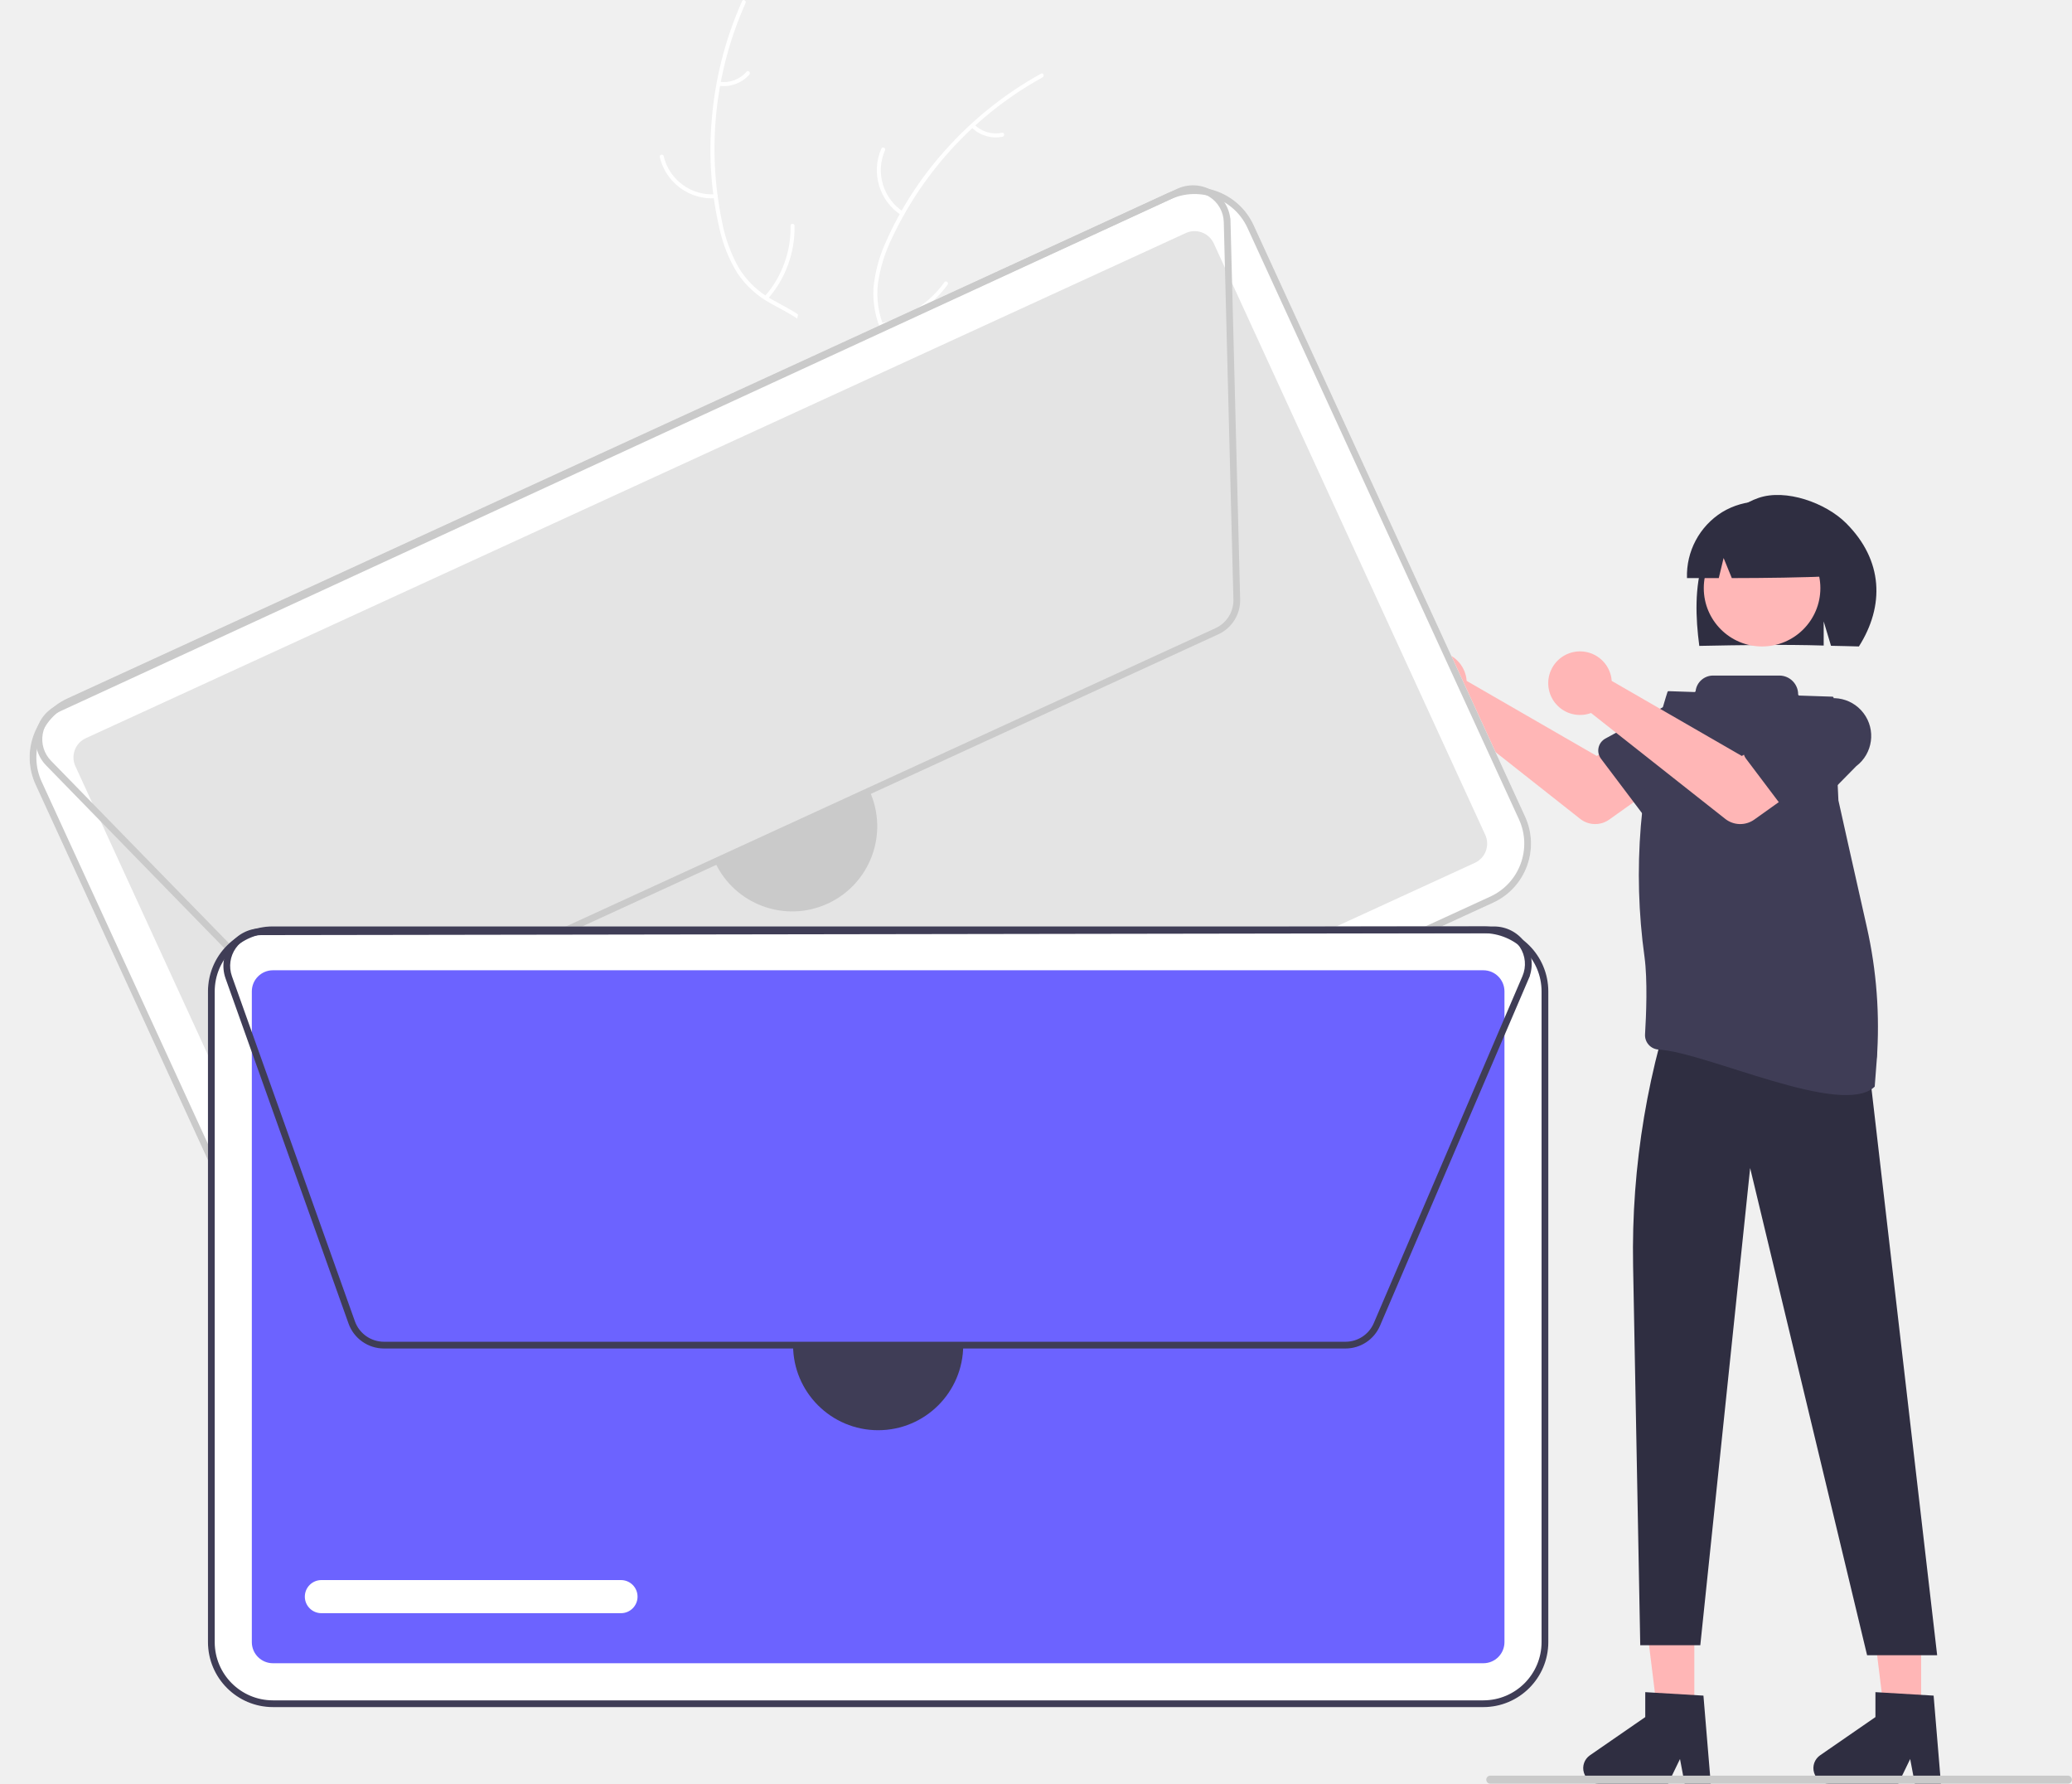
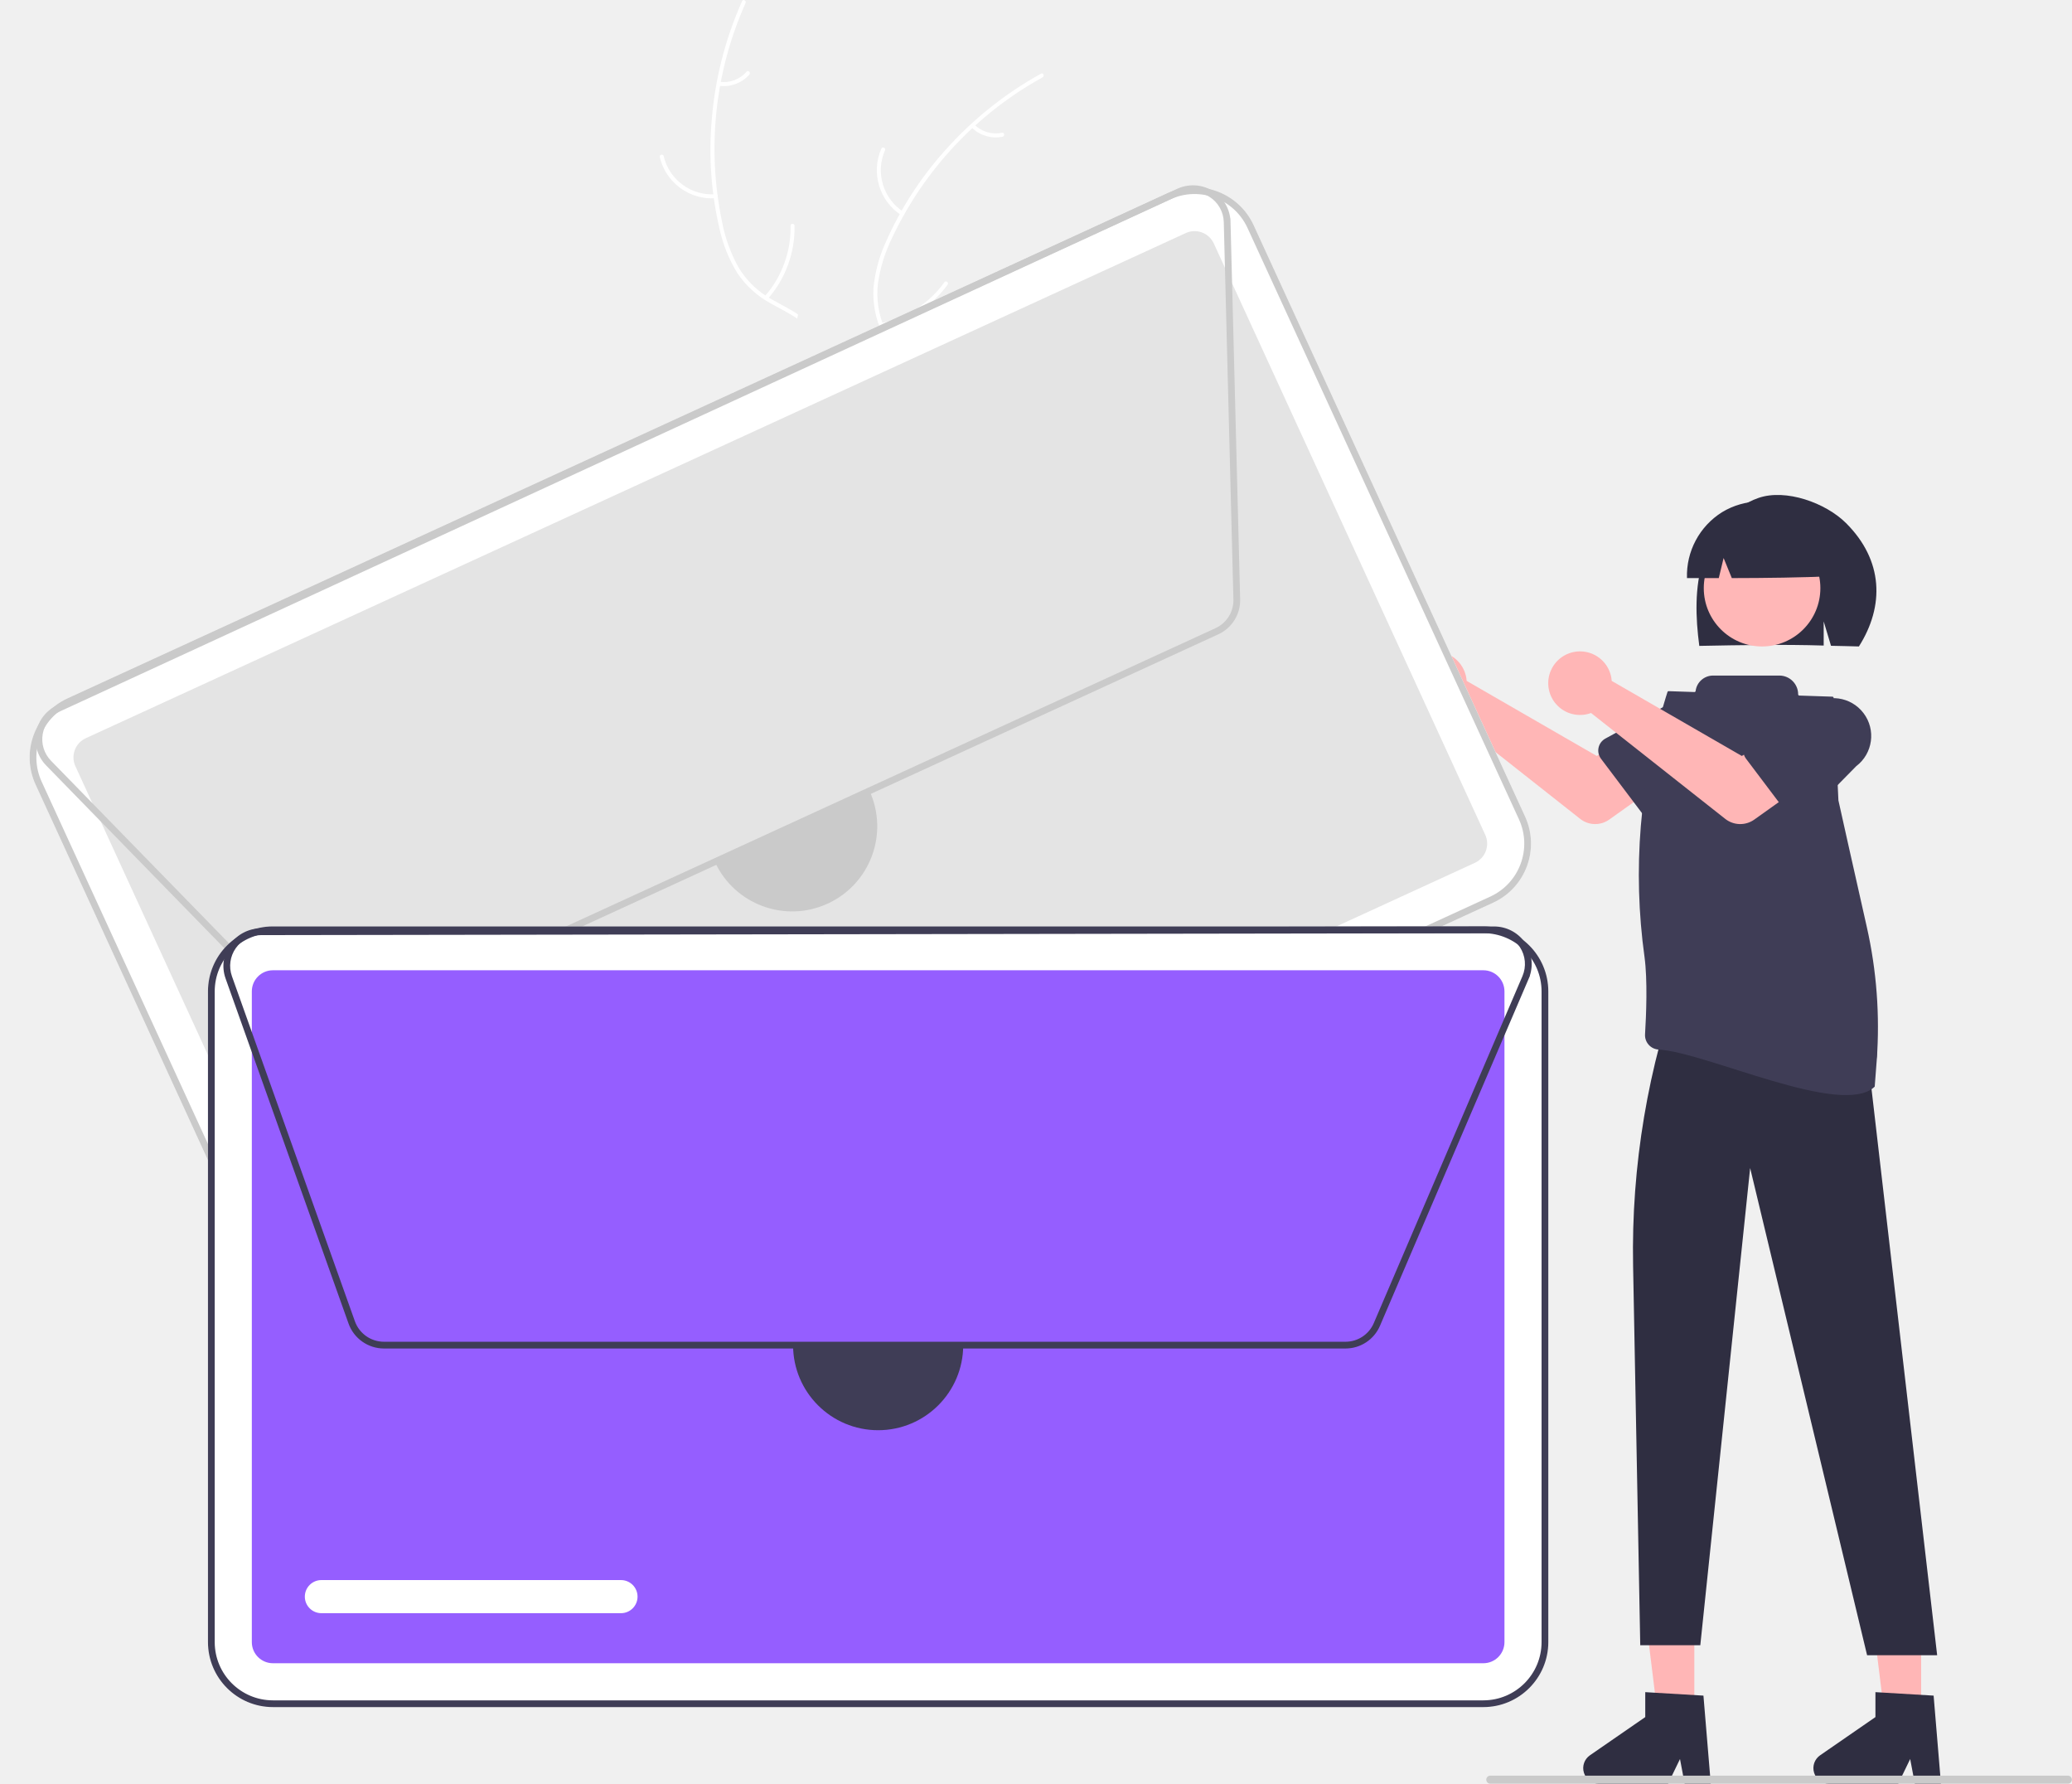
<svg xmlns="http://www.w3.org/2000/svg" data-name="Layer 1" width="614.247" height="528.65" viewBox="0 0 614.247 528.65">
  <path d="M489.065,258.672c-4.938-26.426,2.836-56.491,24.443-72.487a123.863,123.863,0,0,0,25.822,81.025c6.935,8.889,15.575,18.054,15.307,29.326-.167,7.014-3.96,13.547-8.958,18.47-4.999,4.922-11.156,8.471-17.24,11.965l-.947,1.473C509.656,308.328,494.002,285.098,489.065,258.672Z" transform="translate(-292.8764 -185.675)" fill="#f0f0f0" />
  <path d="M513.901,186.589a105.87,105.87,0,0,0-6.989,64.761,45.591,45.591,0,0,0,4.828,13.444,26.149,26.149,0,0,0,9.878,9.582c3.771,2.179,7.88,3.971,11.055,7.028a16.011,16.011,0,0,1,4.713,12.216c-.152,5.623-2.315,10.855-4.609,15.899-2.546,5.6-5.28,11.376-5.115,17.672.02.763-1.165.749-1.185-.012-.287-10.954,7.632-19.751,9.396-30.261.823-4.904.174-10.087-3.274-13.888-3.015-3.324-7.251-5.176-11.088-7.349a27.902,27.902,0,0,1-10.008-9.009,42.148,42.148,0,0,1-5.327-13.209,102.712,102.712,0,0,1-2.328-32.018,107.747,107.747,0,0,1,9.035-35.465c.31-.694,1.325-.081,1.017.609Z" transform="translate(-292.8764 -185.675)" fill="#fff" />
  <path d="M505.039,244.422a15.884,15.884,0,0,1-16.571-12.183c-.173-.742.972-1.046,1.146-.303a14.708,14.708,0,0,0,15.438,11.301c.76-.057.744,1.128-.012,1.185Z" transform="translate(-292.8764 -185.675)" fill="#fff" />
  <path d="M519.561,273.523a30.615,30.615,0,0,0,7.674-20.95c-.017-.763,1.168-.75,1.185.012a31.844,31.844,0,0,1-8.029,21.784c-.508.571-1.334-.279-.829-.847Z" transform="translate(-292.8764 -185.675)" fill="#fff" />
  <path d="M506.205,209.931a8.991,8.991,0,0,0,7.987-2.999c.5-.577,1.326.273.829.847a10.075,10.075,0,0,1-8.828,3.337.612.612,0,0,1-.586-.599.595.595,0,0,1,.599-.586Z" transform="translate(-292.8764 -185.675)" fill="#fff" />
  <path d="M601.866,208.044c-.302.369-.604.738-.904,1.117a118.406,118.406,0,0,0-10.837,15.858c-.252.427-.502.863-.742,1.296a124.827,124.827,0,0,0-14.565,43.589,121.222,121.222,0,0,0-1.111,18.385c.133,8.49.954,17.685-1.649,25.494a20.796,20.796,0,0,1-.937,2.397l-41.762,13.306c-.11-.017-.218-.025-.328-.042l-1.643.608c-.027-.317-.048-.646-.076-.963-.016-.184-.024-.37-.04-.554-.008-.123-.016-.247-.03-.358-.003-.041-.005-.082-.005-.114-.014-.111-.016-.215-.027-.317-.124-1.839-.239-3.681-.334-5.529-.003-.01-.003-.01.003-.022-.717-14.077-.265-28.337,2.337-42.075.078-.413.153-.836.251-1.255a115.675,115.675,0,0,1,5.115-18.17,102.26,102.26,0,0,1,4.124-9.49,85.037,85.037,0,0,1,15.437-21.648c12.459-12.681,28.834-21.235,46.381-21.505C600.974,208.045,601.414,208.041,601.866,208.044Z" transform="translate(-292.8764 -185.675)" fill="#f0f0f0" />
  <path d="M601.941,208.604A105.87,105.87,0,0,0,557.37,256.104a45.591,45.591,0,0,0-4.24,13.641,26.149,26.149,0,0,0,2.119,13.598c1.699,4.01,3.901,7.915,4.596,12.268a16.011,16.011,0,0,1-3.592,12.592c-3.507,4.398-8.384,7.273-13.252,9.92-5.405,2.938-11.065,5.904-14.724,11.031-.443.621-1.381-.103-.939-.723,6.365-8.919,17.985-11.175,25.722-18.505,3.61-3.42,6.212-7.949,5.747-13.06-.406-4.47-2.673-8.498-4.429-12.543a27.902,27.902,0,0,1-2.567-13.219,42.148,42.148,0,0,1,3.7-13.754,102.712,102.712,0,0,1,17.418-26.966A107.747,107.747,0,0,1,601.496,207.505c.666-.367,1.107.733.445,1.098Z" transform="translate(-292.8764 -185.675)" fill="#fff" />
  <path d="M560.046,249.444a15.884,15.884,0,0,1-5.896-19.705c.309-.697,1.406-.25,1.097.448a14.708,14.708,0,0,0,5.522,18.318c.641.412-.085,1.348-.723.939Z" transform="translate(-292.8764 -185.675)" fill="#fff" />
  <path d="M554.12,281.423a30.615,30.615,0,0,0,18.74-12.107c.445-.62,1.383.104.939.723a31.844,31.844,0,0,1-19.527,12.559c-.749.15-.897-1.026-.152-1.175Z" transform="translate(-292.8764 -185.675)" fill="#fff" />
  <path d="M581.743,222.607a8.991,8.991,0,0,0,8.183,2.414c.747-.16.894,1.017.152,1.175a10.075,10.075,0,0,1-9.058-2.651.612.612,0,0,1-.108-.831.595.595,0,0,1,.831-.108Z" transform="translate(-292.8764 -185.675)" fill="#fff" />
  <path d="M727.45,386.003a9.452,9.452,0,0,1,.215,1.473l38.571,22.252,9.375-5.397L785.606,417.414,769.938,428.582a7.183,7.183,0,0,1-8.618-.21L721.546,396.994a9.425,9.425,0,1,1,5.904-10.991Z" transform="translate(-292.8764 -185.675)" fill="#ffb6b6" />
  <path d="M766.772,407.27a4.036,4.036,0,0,1,2.015-2.694l17.808-9.703a11.221,11.221,0,0,1,13.566,17.878l-14.272,14.499a4.041,4.041,0,0,1-6.105-.402l-12.288-16.292A4.036,4.036,0,0,1,766.772,407.27Z" transform="translate(-292.8764 -185.675)" fill="#3f3d56" />
  <path d="M797.78,351.651c2.562-8.165,8.389-15.655,16.446-18.415,8.058-2.76,19.858,1.445,25.916,7.482,11.081,11.044,11.422,24.563,3.809,36.553-1.514-.08-6.74-.139-8.272-.197L833.511,369.848v7.155c-11.963-.37-24.417-.138-36.878.101C795.516,368.615,795.218,359.816,797.78,351.651Z" transform="translate(-292.8764 -185.675)" fill="#2f2e41" />
  <polygon points="502.281 507.932 491.37 507.932 486.179 465.845 502.283 465.846 502.281 507.932" fill="#ffb6b6" />
  <polygon points="569.528 507.932 558.617 507.932 553.426 465.845 569.53 465.846 569.528 507.932" fill="#ffb6b6" />
  <polygon points="537.668 249.442 540.14 255.87 539.646 262.299 491.259 279.058 493.66 250.926 499.099 244.498 537.668 249.442" fill="#ffb6b6" />
  <circle cx="522.369" cy="174.315" r="17.282" fill="#ffb7b7" />
  <path d="M841.378,464.613V475.596s12.856,16.707,5.934,29.563L867.147,676.251H846.379L811.71,531.86,796.932,673.284H779.132l-2.122-112.477a239.052,239.052,0,0,1,14.567-86.799l0-0Z" transform="translate(-292.8764 -185.675)" fill="#2f2e41" />
  <path d="M803.371,337.486A21.706,21.706,0,0,1,836.372,356.43c-9.66.444-19.808.56-30.097.58l-2.432-5.952-1.434,5.956q-4.703-0-9.424-.012A22.163,22.163,0,0,1,803.371,337.486Z" transform="translate(-292.8764 -185.675)" fill="#2f2e41" />
  <path d="M800.038,714.325H792.296l-1.382-7.31-3.539,7.31H766.839a4.616,4.616,0,0,1-2.623-8.415L780.615,694.585v-7.39l17.248,1.03Z" transform="translate(-292.8764 -185.675)" fill="#2f2e41" />
  <path d="M868.275,714.325h-7.742l-1.382-7.31-3.539,7.31H835.076a4.616,4.616,0,0,1-2.623-8.415L848.851,694.585v-7.39l17.248,1.03Z" transform="translate(-292.8764 -185.675)" fill="#2f2e41" />
  <path d="M849.241,499.838a134.706,134.706,0,0,0-2.938-39.38c-3.67-16.295-8.335-37.028-8.425-37.564a.199.199,0,0,1-.003-.032l-1.422-30.371a.351.351,0,0,0-.339-.334l-9.833-.331a.351.351,0,0,1-.339-.351v0a5.578,5.578,0,0,0-5.578-5.578H800.725a5.223,5.223,0,0,0-5.18,4.572.347.347,0,0,1-.353.312l-7.642-.257a.351.351,0,0,0-.347.245l-.532,1.689a176.947,176.947,0,0,0-6.274,76.85c.925,6.857.506,17.166.156,22.91a4.271,4.271,0,0,0,4.02,4.527c14.207.817,54.433,20.281,64.064,10.989C848.661,507.712,848.917,504.284,849.241,499.838Z" transform="translate(-292.8764 -185.675)" fill="#3f3d56" />
  <path d="M770.452,386.003a9.452,9.452,0,0,1,.215,1.473l38.571,22.252,9.375-5.397,9.995,13.084-15.668,11.168a7.183,7.183,0,0,1-8.618-.21L764.547,396.994a9.425,9.425,0,1,1,5.904-10.991Z" transform="translate(-292.8764 -185.675)" fill="#ffb6b6" />
  <path d="M809.773,407.27a4.036,4.036,0,0,1,2.015-2.694l17.808-9.703a11.221,11.221,0,0,1,13.566,17.878l-14.272,14.499a4.041,4.041,0,0,1-6.105-.402l-12.288-16.292A4.036,4.036,0,0,1,809.773,407.27Z" transform="translate(-292.8764 -185.675)" fill="#3f3d56" />
  <circle cx="45" cy="423.695" r="45" fill="#f0f0f0" />
  <path d="M735.529,453.215,409.421,602.938a19.277,19.277,0,0,1-25.533-9.465L303.412,418.19a19.277,19.277,0,0,1,9.465-25.533L638.985,242.935a19.277,19.277,0,0,1,25.533,9.465L744.994,427.682A19.277,19.277,0,0,1,735.529,453.215Z" transform="translate(-292.8764 -185.675)" fill="#fff" />
  <path d="M318.301,404.471a6.262,6.262,0,0,0-3.075,8.295L395.702,588.049a6.262,6.262,0,0,0,8.295,3.075L730.105,441.401a6.262,6.262,0,0,0,3.075-8.295L652.704,257.824a6.262,6.262,0,0,0-8.295-3.075Z" transform="translate(-292.8764 -185.675)" fill="#e4e4e4" />
  <path d="M735.529,453.215,409.421,602.938a19.277,19.277,0,0,1-25.533-9.465L303.412,418.19a19.277,19.277,0,0,1,9.465-25.533L638.985,242.935a19.277,19.277,0,0,1,25.533,9.465L744.994,427.682A19.277,19.277,0,0,1,735.529,453.215ZM313.711,394.475a17.275,17.275,0,0,0-8.482,22.881l80.476,175.282a17.275,17.275,0,0,0,22.881,8.482L734.695,451.398a17.275,17.275,0,0,0,8.482-22.881L662.701,253.234a17.275,17.275,0,0,0-22.881-8.482Z" transform="translate(-292.8764 -185.675)" fill="#cacaca" />
  <path d="M654.042,373.675,394.969,492.62a11.147,11.147,0,0,1-12.605-2.343l-75.8-77.733a11.124,11.124,0,0,1,3.309-17.869l332.018-153.054a11.125,11.125,0,0,1,15.705,8.82l.045-.001,2.88,112.842A11.11,11.11,0,0,1,654.042,373.675ZM642.74,243.433,310.71,396.493a9.123,9.123,0,0,0-2.714,14.655L383.796,488.881a9.142,9.142,0,0,0,10.339,1.922L653.208,371.857a9.113,9.113,0,0,0,5.314-8.524l-2.855-111.842.4-.01-.4.01A9.124,9.124,0,0,0,642.74,243.433Z" transform="translate(-292.8764 -185.675)" fill="#cacaca" />
  <path d="M491.58,534.588l-80.717,37.059a4.907,4.907,0,1,1-4.095-8.919L487.485,525.669a4.907,4.907,0,0,1,4.095,8.919Z" transform="translate(-292.8764 -185.675)" fill="#fff" />
  <path d="M550.631,420.053a25.22,25.22,0,1,1-45.84,21.046" transform="translate(-292.8764 -185.675)" fill="#cacaca" />
  <path d="M732.621,691.628H373.785a19.277,19.277,0,0,1-19.255-19.255V479.499A19.277,19.277,0,0,1,373.785,460.244H732.621a19.277,19.277,0,0,1,19.255,19.255V672.373A19.277,19.277,0,0,1,732.621,691.628Z" transform="translate(-292.8764 -185.675)" fill="#fff" />
-   <path d="M373.785,473.244a6.262,6.262,0,0,0-6.255,6.255V672.373a6.262,6.262,0,0,0,6.255,6.255H732.621a6.262,6.262,0,0,0,6.255-6.255V479.499a6.262,6.262,0,0,0-6.255-6.255Z" transform="translate(-292.8764 -185.675)" fill="#6c63ff" />
+   <path d="M373.785,473.244a6.262,6.262,0,0,0-6.255,6.255V672.373a6.262,6.262,0,0,0,6.255,6.255H732.621a6.262,6.262,0,0,0,6.255-6.255V479.499a6.262,6.262,0,0,0-6.255-6.255Z" transform="translate(-292.8764 -185.675)" fill="#955eff" />
  <path d="M732.621,691.628H373.785a19.277,19.277,0,0,1-19.255-19.255V479.499A19.277,19.277,0,0,1,373.785,460.244H732.621a19.277,19.277,0,0,1,19.255,19.255V672.373A19.277,19.277,0,0,1,732.621,691.628ZM373.785,462.244a17.275,17.275,0,0,0-17.255,17.255V672.373a17.275,17.275,0,0,0,17.255,17.255H732.621a17.275,17.275,0,0,0,17.255-17.255V479.499A17.275,17.275,0,0,0,732.621,462.244Z" transform="translate(-292.8764 -185.675)" fill="#3f3d56" />
  <path d="M691.754,585.343H406.681a11.147,11.147,0,0,1-10.478-7.388l-36.453-102.27a11.124,11.124,0,0,1,10.462-14.858l365.597-.562a11.125,11.125,0,0,1,10.593,14.568l.041.018L701.978,578.601A11.11,11.11,0,0,1,691.754,585.343ZM735.825,462.264l-365.61.562a9.124,9.124,0,0,0-8.581,12.187l36.453,102.27a9.142,9.142,0,0,0,8.594,6.06H691.754a9.113,9.113,0,0,0,8.386-5.529l44.071-102.832.367.158-.367-.158A9.124,9.124,0,0,0,735.825,462.264Z" transform="translate(-292.8764 -185.675)" fill="#3f3d56" />
  <path d="M476.97,663.793H388.152a4.907,4.907,0,1,1,0-9.814h88.817a4.907,4.907,0,1,1,0,9.814Z" transform="translate(-292.8764 -185.675)" fill="#fff" />
  <path d="M578.423,584.343a25.22,25.22,0,0,1-50.44,0" transform="translate(-292.8764 -185.675)" fill="#3f3d56" />
  <circle cx="126" cy="99.695" r="9" fill="#f0f0f0" />
  <circle cx="9" cy="315.695" r="9" fill="#f0f0f0" />
  <circle cx="459" cy="146.695" r="9" fill="#f0f0f0" />
  <path d="M905.933,714.325h-171.294a1.191,1.191,0,0,1,0-2.381h171.294a1.191,1.191,0,0,1,0,2.381Z" transform="translate(-292.8764 -185.675)" fill="#cacaca" />
</svg>
